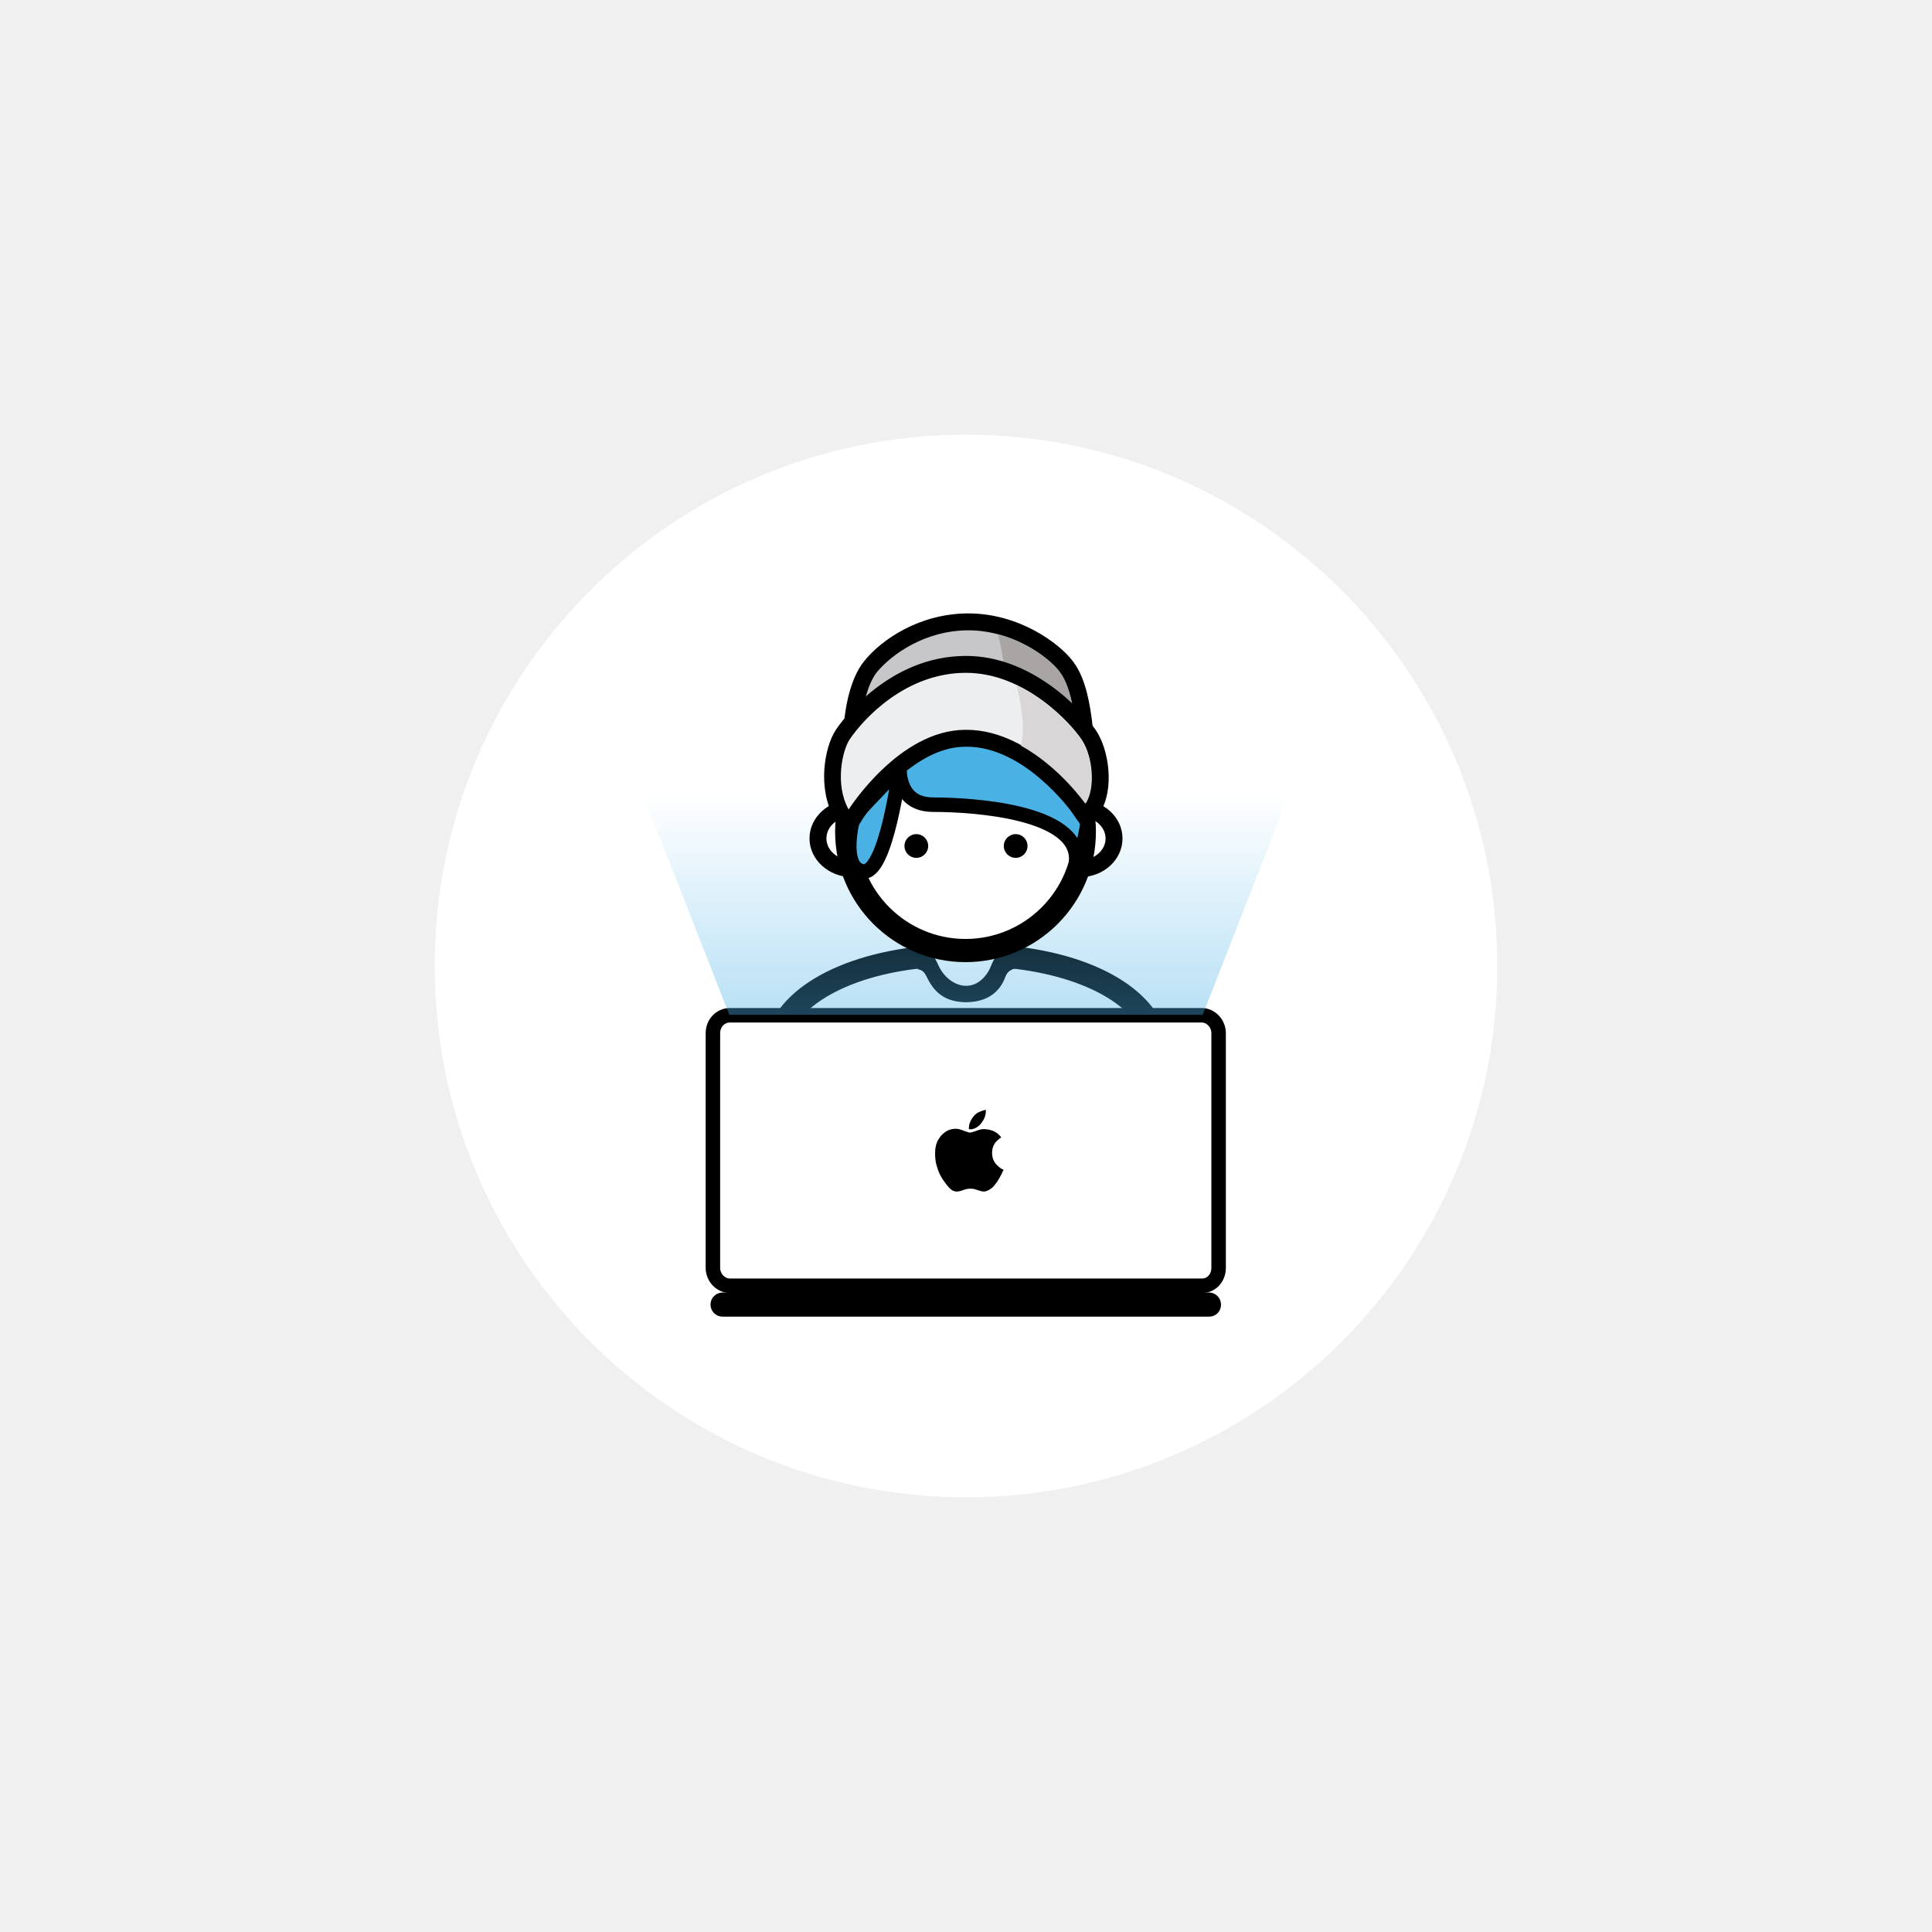
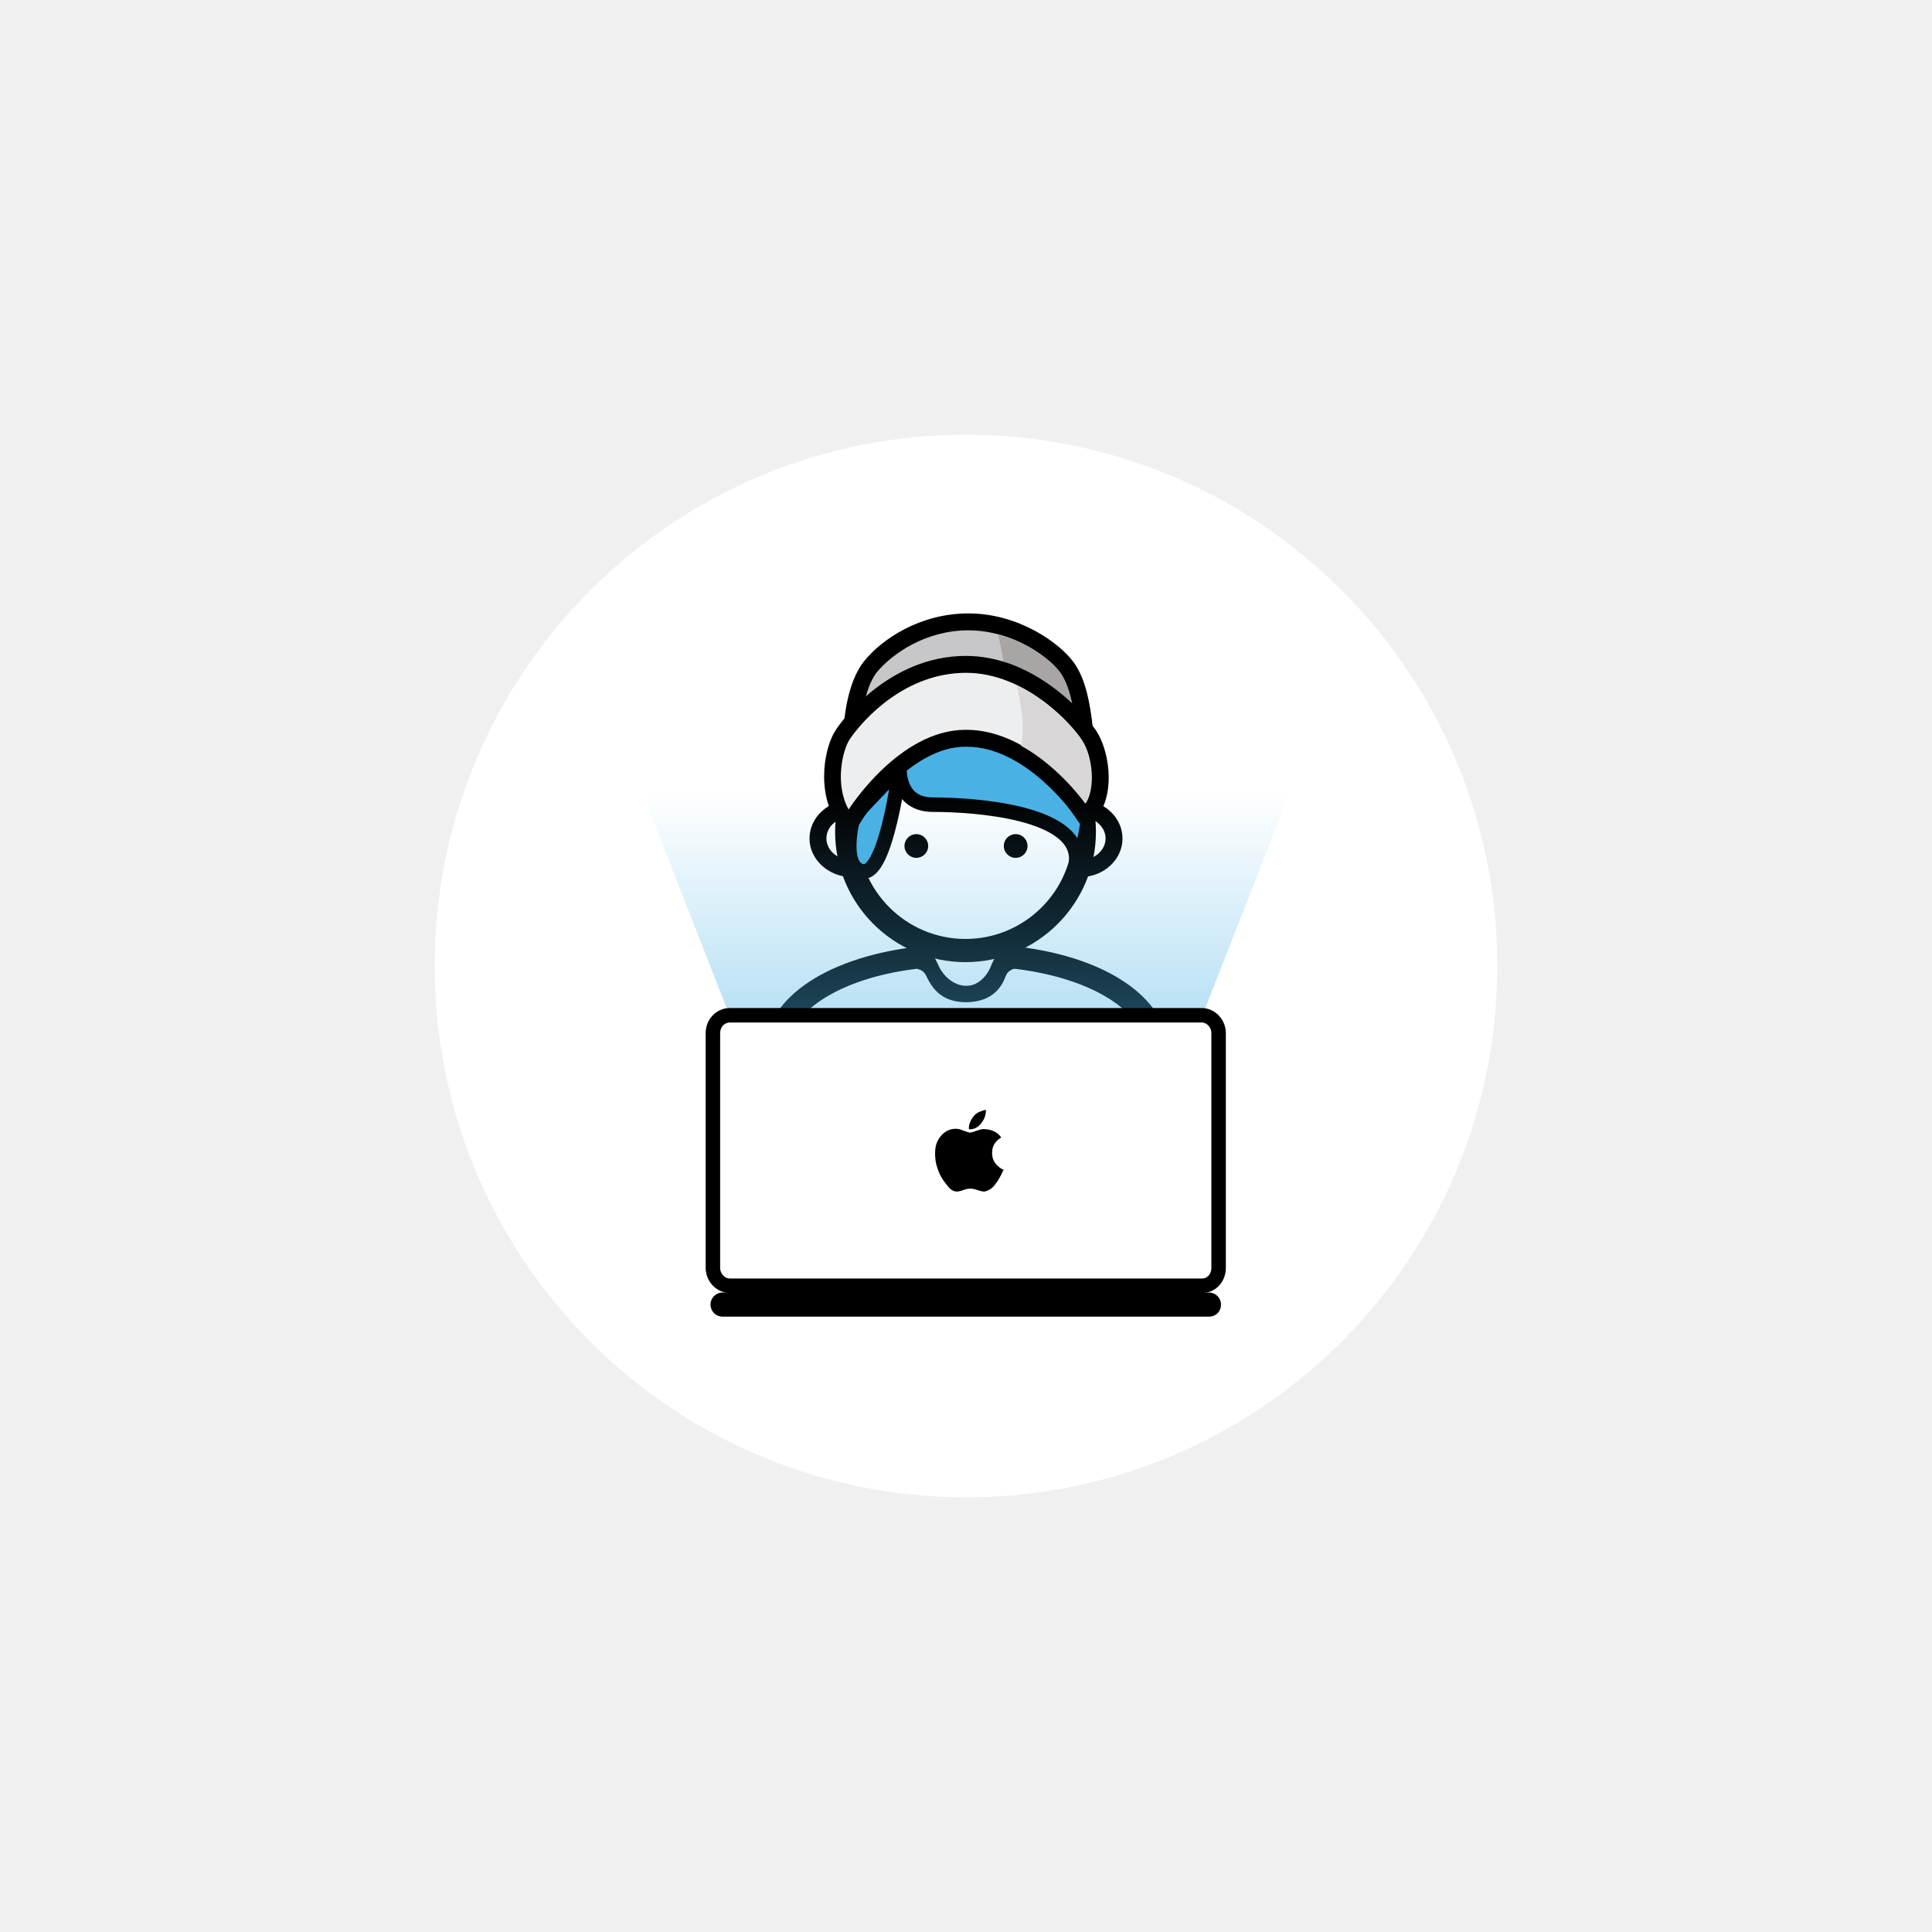
<svg xmlns="http://www.w3.org/2000/svg" width="400px" height="400px" viewBox="0 0 400 400" version="1.1">
  <defs>
    <linearGradient x1="50%" y1="25.756%" x2="50%" y2="121.011%" id="linearGradient-1">
      <stop stop-color="#4AB1E5" stop-opacity="0" offset="0%" />
      <stop stop-color="#4AB1E5" offset="100%" />
    </linearGradient>
  </defs>
  <g id="thumbnail" stroke="none" stroke-width="1" fill="none" fill-rule="evenodd">
    <circle id="Oval" fill="#FFFFFF" fill-rule="nonzero" cx="200" cy="200" r="110" />
    <g id="Group-2" transform="translate(126, 127)">
-       <g id="me_body" transform="translate(21, 57)" fill-rule="nonzero">
-         <g id="body">
-           <g id="Group" transform="translate(43, 0)">
+       <g id="me_body">
+         <g id="body" transform="translate(32, 0)">
+           <g id="Group" transform="translate(32, 57)" fill-rule="nonzero">
            <path d="M9.4,23.8 C5.2,23.8 1.8,20.4 1.8,16.2 L1.8,9.6 C1.8,5.4 5.2,2 9.4,2 L10.2,2 C14.4,2 17.8,5.4 17.8,9.6 L17.8,16.2 C17.8,20.4 14.4,23.8 10.2,23.8 L9.4,23.8 Z" id="Shape" fill="#FFFFFF" />
            <path d="M10.2,3.8 C13.4,3.8 16,6.4 16,9.6 L16,16.2 C16,19.4 13.4,22 10.2,22 L9.4,22 C6.2,22 3.6,19.4 3.6,16.2 L3.6,9.6 C3.6,6.4 6.2,3.8 9.4,3.8 L10.2,3.8 M10.2,0.3 L9.4,0.3 C4.3,0.3 0.1,4.5 0.1,9.6 L0.1,16.2 C0.1,21.3 4.3,25.5 9.4,25.5 L10.2,25.5 C15.3,25.5 19.5,21.3 19.5,16.2 L19.5,9.6 C19.6,4.5 15.4,0.3 10.2,0.3" id="Shape" fill="#000000" />
          </g>
-           <path d="M90.5,34.4 C90.5,52.7 73.8,52.7 53.1,52.7 C32.5,52.7 15.7,51.5 15.7,34.4 C15.7,25.9 26.5,18.7 42.6,16.7 C43.5,16.6 44.2,17 44.7,17.9 C45.9,20.4 47.7,23.5 53.1,23.5 C58.8,23.4 60.5,20 61.2,18.1 C61.6,17.1 62.4,16.6 63.3,16.7 C79.6,18.6 90.5,25.8 90.5,34.4" id="Shape" fill="#FFFFFF" />
-           <path d="M63.1,16.6 C63.2,16.6 63.3,16.6 63.3,16.6 C79.6,18.6 90.5,25.8 90.5,34.3 C90.5,52.6 73.8,52.6 53.1,52.6 C32.5,52.6 15.7,51.4 15.7,34.3 C15.7,25.8 26.5,18.6 42.6,16.6 C42.7,16.6 42.8,16.6 42.9,16.6 C43.6,16.6 44.3,17 44.7,17.8 C45.9,20.2 47.7,23.4 53,23.4 L53.1,23.4 C58.8,23.3 60.5,19.9 61.2,18 C61.6,17.1 62.3,16.6 63.1,16.6 M63.1,11.9 C60.3,11.9 59.1,13.6 58,16.4 C57.5,17.6 55.8,20.1 53.1,20.1 L53,20.1 C50.6,20.1 48.4,18.2 47.4,16.1 C46.3,13.7 45.4,12 42.9,12 C42.6,12 42.3,12 42.1,12.1 C23.3,14.5 11.1,23.2 11.1,34.4 C11.1,44.3 15.8,51 25.1,54.3 C32.8,57.1 43.2,57.3 53.1,57.3 C63.6,57.3 73.5,57.3 81,54.8 C90.4,51.6 95.1,44.8 95.1,34.4 C95.1,23.1 82.8,14.3 63.8,12 C63.6,12 63.4,11.9 63.1,11.9" id="Shape" fill="#000000" />
-           <path d="M105.3,78.5 C105.3,80.6 103.8,82.2 101.9,82.2 L4.1,82.2 C2.2,82.2 0.6,80.5 0.6,78.5 L0.6,29.9 C0.6,27.8 2.2,26.2 4.1,26.2 L101.8,26.2 C103.7,26.2 105.3,27.9 105.3,29.9 L105.3,78.5 Z" id="Shape" stroke="#000000" stroke-width="3" fill="#FFFFFF" />
-           <path d="M60.4,59 C60.1,59.6 59.8,60.1 59.5,60.6 C59,61.3 58.6,61.8 58.3,62 C57.8,62.4 57.3,62.6 56.8,62.7 C56.4,62.7 56,62.6 55.4,62.4 C54.9,62.2 54.4,62.1 53.9,62.1 C53.4,62.1 52.9,62.2 52.4,62.4 C51.9,62.6 51.4,62.7 51.1,62.7 C50.6,62.7 50.1,62.5 49.6,62 C49.3,61.7 48.9,61.2 48.4,60.5 C47.9,59.8 47.4,58.9 47.1,57.9 C46.7,56.8 46.6,55.8 46.6,54.8 C46.6,53.7 46.8,52.7 47.3,51.9 C47.7,51.2 48.2,50.7 48.8,50.3 C49.4,49.9 50.1,49.7 50.9,49.7 C51.3,49.7 51.8,49.8 52.5,50.1 C53.2,50.3 53.6,50.5 53.8,50.5 C53.9,50.5 54.4,50.4 55.2,50.1 C56,49.8 56.6,49.7 57.1,49.8 C58.5,49.9 59.6,50.5 60.3,51.5 C59,52.3 58.4,53.3 58.4,54.7 C58.4,55.8 58.8,56.7 59.6,57.4 C59.9,57.7 60.3,58 60.8,58.2 C60.6,58.5 60.5,58.7 60.4,59 Z M57.1,46.1 C57.1,46.9 56.8,47.7 56.2,48.5 C55.5,49.4 54.6,49.9 53.6,49.8 C53.6,49.7 53.6,49.6 53.6,49.5 C53.6,48.7 54,47.8 54.6,47.1 C54.9,46.7 55.3,46.4 55.8,46.2 C56.3,46 56.7,45.8 57.2,45.8 C57.1,45.9 57.1,46 57.1,46.1 Z" id="Shape" fill="#000000" />
-         </g>
-         <path d="M103.3,88.1 L2.6,88.1 C1.5,88.1 0.6,87.2 0.6,86.1 C0.6,85 1.5,84.1 2.6,84.1 L103.3,84.1 C104.4,84.1 105.3,85 105.3,86.1 C105.3,87.2 104.5,88.1 103.3,88.1 Z" id="Shape" stroke="#000000" fill="#000000" />
-       </g>
-       <g id="me_halo" transform="translate(0, 21)" fill="url(#linearGradient-1)" fill-rule="nonzero" opacity="0.5">
-         <g id="Group">
-           <polygon id="Shape" points="123 62.1 147.1 0.6 0.9 0.6 25 62.1" />
-         </g>
-       </g>
-       <g id="Group-3" transform="translate(41, 0)">
-         <g id="me_head">
-           <path d="M9.4,52.9 C5.5,52.9 2.3,50.1 2.3,46.6 C2.3,43.1 5.5,40.3 9.4,40.3 C13.3,40.3 16.5,43.1 16.5,46.6 C16.5,50.1 13.3,52.9 9.4,52.9" id="Shape" fill="#FFFFFF" fill-rule="nonzero" />
-           <path d="M9.4,42.1 C12.3,42.1 14.7,44.1 14.7,46.6 C14.7,49.1 12.3,51.1 9.4,51.1 C6.5,51.1 4.1,49.1 4.1,46.6 C4.1,44.1 6.4,42.1 9.4,42.1 M9.4,38.6 C4.5,38.6 0.6,42.2 0.6,46.6 C0.6,51 4.6,54.6 9.4,54.6 C14.3,54.6 18.2,51 18.2,46.6 C18.2,42.2 14.2,38.6 9.4,38.6" id="left_ear" fill="#000000" fill-rule="nonzero" />
-           <path d="M56.6,52.9 C52.7,52.9 49.5,50.1 49.5,46.6 C49.5,43.1 52.7,40.3 56.6,40.3 C60.5,40.3 63.7,43.1 63.7,46.6 C63.7,50.1 60.5,52.9 56.6,52.9" id="Shape" fill="#FFFFFF" fill-rule="nonzero" />
-           <path d="M56.6,42.1 C59.5,42.1 61.9,44.1 61.9,46.6 C61.9,49.1 59.5,51.1 56.6,51.1 C53.7,51.1 51.3,49.1 51.3,46.6 C51.3,44.1 53.7,42.1 56.6,42.1 M56.6,38.6 C51.7,38.6 47.8,42.2 47.8,46.6 C47.8,51 51.8,54.6 56.6,54.6 C61.5,54.6 65.4,51 65.4,46.6 C65.4,42.2 61.5,38.6 56.6,38.6" id="right_ear" fill="#000000" fill-rule="nonzero" />
-           <path d="M32.9,69.8 C19.3,69.8 8.2,58.7 8.2,45.1 C8.2,31.5 19.3,20.4 32.9,20.4 C46.5,20.4 57.6,31.5 57.6,45.1 C57.5,58.8 46.5,69.8 32.9,69.8" id="jaw_1_" fill="#FFFFFF" fill-rule="nonzero" />
-           <path d="M32.9,22.8 C45.2,22.8 55.2,32.8 55.2,45.1 C55.2,57.4 45.2,67.4 32.9,67.4 C20.6,67.4 10.6,57.4 10.6,45.1 C10.5,32.8 20.5,22.8 32.9,22.8 M32.9,18.2 C18,18.2 5.9,30.3 5.9,45.2 C5.9,60.1 18,72.2 32.9,72.2 C47.8,72.2 59.9,60.1 59.9,45.2 C59.9,30.3 47.8,18.2 32.9,18.2" id="jaw" fill="#000000" fill-rule="nonzero" />
-           <g id="hair" transform="translate(8, 23)">
-             <path d="M11.3,8.9 C11.3,8.9 8.5,31.3 3.6,30.4 C-1.2,29.6 1.7,19 1.7,19 L11.3,8.9 Z" id="Shape" fill="#4AB1E5" fill-rule="nonzero" />
-             <path d="M11.3,8.9 C11.3,8.9 8.5,31.3 3.6,30.4 C-1.2,29.6 1.7,19 1.7,19 L11.3,8.9 Z" id="Shape" stroke="#000000" stroke-width="3" stroke-linecap="round" />
-             <path d="M11.3,7.5 C11.3,7.5 9.9,16.6 18.2,16.6 C26.5,16.6 48.7,18 47.8,28.4 C49.3,28.2 50.8,16.1 50.8,16.1 C50.8,16.1 27.5,-12.6 12.9,6.7" id="Shape" fill="#4AB1E5" fill-rule="nonzero" />
-             <path d="M11.3,7.5 C11.3,7.5 9.9,16.6 18.2,16.6 C26.5,16.6 48.7,18 47.8,28.4 C49.3,28.2 50.8,16.1 50.8,16.1 C50.8,16.1 27.5,-12.6 12.9,6.7" id="Shape" stroke="#000000" stroke-width="3" stroke-linecap="round" />
-           </g>
-           <g id="beanie" transform="translate(3, 0)" fill-rule="nonzero">
-             <path d="M51.9,27.8 C51.4,27.8 50.8,27.7 50.3,27.4 C50.2,27.4 38.2,22.5 30.5,22.5 C22.8,22.5 10.7,27.4 10.6,27.4 C10.2,27.6 9.7,27.7 9.3,27.7 C8.4,27.7 7.6,27.3 7.1,26.6 C6.5,25.8 6.2,24.6 6.5,23.5 C6.6,22.3 7.2,14.8 10.3,10.9 C13.8,6.6 21.1,1.7 30.5,1.7 C39.8,1.7 47.9,7.1 50.8,11 C53.3,14.4 54,19.9 54.4,22.5 C54.5,23 54.5,23.3 54.6,23.5 C54.8,24.5 54.9,25.8 54.1,26.8 C53.5,27.5 52.8,27.8 51.9,27.8" id="Shape" fill="#C7C6C8" />
-             <path d="M30.5,3.5 C39.4,3.5 46.9,8.8 49.4,12.1 C52.1,15.7 52.5,22.6 52.8,23.9 C53,24.9 52.9,26.1 52,26.1 C51.8,26.1 51.5,26 51.1,25.9 C51.1,25.9 38.7,20.9 30.6,20.9 C22.5,20.9 10.1,25.9 10.1,25.9 C9.7,26 9.5,26 9.3,26 C8.3,26 7.9,24.8 8.2,23.8 C8.2,23.8 8.6,15.8 11.6,12.1 C14.7,8.4 21.6,3.5 30.5,3.5 M30.5,0 C20.5,0 12.6,5.3 8.9,9.9 C5.5,14.1 4.8,21.6 4.7,23.3 C4.4,24.9 4.8,26.5 5.7,27.7 C6.6,28.8 7.9,29.5 9.3,29.5 C9.9,29.5 10.6,29.4 11.2,29.1 C11.3,29 23.1,24.3 30.4,24.3 C37.5,24.3 48.7,28.7 49.6,29.1 C50.4,29.4 51.1,29.6 51.9,29.6 C53.2,29.6 54.5,29 55.3,28 C56.3,26.8 56.6,25.1 56.2,23.2 C56.2,23 56.1,22.7 56.1,22.3 C55.7,19.5 55,13.7 52.2,10 C49.3,6.1 40.9,0 30.5,0" id="Shape" fill="#000000" />
-             <path d="M52.8,23.9 C52.5,22.5 52.1,15.7 49.4,12.1 C47.5,9.6 42.7,5.9 36.6,4.3 C38.2,10.2 38.3,16 38.4,21.9 C44.9,23.4 51.1,25.9 51.1,25.9 C52.9,26.7 53,25.2 52.8,23.9" id="Shape" fill="#A9A5A4" />
-             <path d="M4.2,41.5 C0.8,35.4 2.7,27.8 4.4,25.2 C5.4,23.7 14.6,10.6 30,10.6 C42.9,10.6 52.9,21.5 55.4,25.3 C58.1,29.4 58.5,36.7 56.3,40.3 L54.9,42.5 L53.4,40.4 C53.2,40.2 43,25.9 30.1,25.9 L29.8,25.9 C17.2,25.9 7.2,41.4 7.1,41.6 L5.5,44.1 L4.2,41.5 Z" id="Shape" fill="#EDEEEF" />
-             <path d="M30,12.3 C42.2,12.3 51.7,22.7 54,26.2 C56.3,29.7 56.8,36.2 54.8,39.3 C54.8,39.3 44.1,24.1 30.1,24.1 C30.1,24.1 30,24.1 30,24.1 C30,24.1 29.9,24.1 29.9,24.1 C16.1,24.1 5.7,40.6 5.7,40.6 C2.8,35.4 4.4,28.4 5.9,26.1 C8.8,21.8 17.5,12.3 30,12.3 M30,8.8 C13.8,8.8 4,22.6 3,24.2 C0.7,27.7 -0.8,36.2 2.7,42.3 L5.6,47.4 L8.7,42.4 C8.8,42.3 18.3,27.6 29.9,27.6 L30,27.6 L30.2,27.6 C42.2,27.6 51.9,41.1 52,41.3 L55,45.6 L57.8,41.1 C60.7,36.5 59.7,28.4 56.9,24.2 C54,20 43.7,8.8 30,8.8" id="Shape" fill="#000000" />
-             <path d="M53.9,26.2 C52.3,23.8 47.4,18.2 40.5,14.9 C41.4,19 42.3,23.3 41.4,27.4 C49.4,31.8 54.7,39.4 54.7,39.4 C56.7,36.2 56.2,29.7 53.9,26.2" id="Shape" fill="#D8D6D6" />
+           <path d="M79.5,91.4 C79.5,109.7 62.8,109.7 42.1,109.7 C21.5,109.7 4.7,108.5 4.7,91.4 C4.7,82.9 15.5,75.7 31.6,73.7 C32.5,73.6 33.2,74 33.7,74.9 C34.9,77.4 36.7,80.5 42.1,80.5 C47.8,80.4 49.5,77 50.2,75.1 C50.6,74.1 51.4,73.6 52.3,73.7 C68.6,75.6 79.5,82.8 79.5,91.4" id="Shape" fill="#FFFFFF" fill-rule="nonzero" />
+           <path d="M52.1,73.6 C52.2,73.6 52.3,73.6 52.3,73.6 C68.6,75.6 79.5,82.8 79.5,91.3 C79.5,109.6 62.8,109.6 42.1,109.6 C21.5,109.6 4.7,108.4 4.7,91.3 C4.7,82.8 15.5,75.6 31.6,73.6 C31.7,73.6 31.8,73.6 31.9,73.6 C32.6,73.6 33.3,74 33.7,74.8 C34.9,77.2 36.7,80.4 42,80.4 L42.1,80.4 C47.8,80.3 49.5,76.9 50.2,75 C50.6,74.1 51.3,73.6 52.1,73.6 M52.1,68.9 C49.3,68.9 48.1,70.6 47,73.4 C46.5,74.6 44.8,77.1 42.1,77.1 L42,77.1 C39.6,77.1 37.4,75.2 36.4,73.1 C35.3,70.7 34.4,69 31.9,69 C31.6,69 31.3,69 31.1,69.1 C12.3,71.5 0.1,80.2 0.1,91.4 C0.1,101.3 4.8,108 14.1,111.3 C21.8,114.1 32.2,114.3 42.1,114.3 C52.6,114.3 62.5,114.3 70,111.8 C79.4,108.6 84.1,101.8 84.1,91.4 C84.1,80.1 71.8,71.3 52.8,69 C52.6,69 52.4,68.9 52.1,68.9" id="Shape" fill="#000000" fill-rule="nonzero" />
+           <g id="Group-3" transform="translate(9, 0)">
+             <g id="me_head">
+               <path d="M9.4,52.9 C5.5,52.9 2.3,50.1 2.3,46.6 C2.3,43.1 5.5,40.3 9.4,40.3 C13.3,40.3 16.5,43.1 16.5,46.6 C16.5,50.1 13.3,52.9 9.4,52.9" id="Shape" fill="#FFFFFF" fill-rule="nonzero" />
+               <path d="M9.4,42.1 C12.3,42.1 14.7,44.1 14.7,46.6 C14.7,49.1 12.3,51.1 9.4,51.1 C6.5,51.1 4.1,49.1 4.1,46.6 C4.1,44.1 6.4,42.1 9.4,42.1 M9.4,38.6 C4.5,38.6 0.6,42.2 0.6,46.6 C0.6,51 4.6,54.6 9.4,54.6 C14.3,54.6 18.2,51 18.2,46.6 C18.2,42.2 14.2,38.6 9.4,38.6" id="left_ear" fill="#000000" fill-rule="nonzero" />
+               <path d="M56.6,52.9 C52.7,52.9 49.5,50.1 49.5,46.6 C49.5,43.1 52.7,40.3 56.6,40.3 C60.5,40.3 63.7,43.1 63.7,46.6 C63.7,50.1 60.5,52.9 56.6,52.9" id="Shape" fill="#FFFFFF" fill-rule="nonzero" />
+               <path d="M56.6,42.1 C59.5,42.1 61.9,44.1 61.9,46.6 C61.9,49.1 59.5,51.1 56.6,51.1 C53.7,51.1 51.3,49.1 51.3,46.6 C51.3,44.1 53.7,42.1 56.6,42.1 M56.6,38.6 C51.7,38.6 47.8,42.2 47.8,46.6 C47.8,51 51.8,54.6 56.6,54.6 C61.5,54.6 65.4,51 65.4,46.6 C65.4,42.2 61.5,38.6 56.6,38.6" id="right_ear" fill="#000000" fill-rule="nonzero" />
+               <path d="M32.9,69.8 C19.3,69.8 8.2,58.7 8.2,45.1 C8.2,31.5 19.3,20.4 32.9,20.4 C46.5,20.4 57.6,31.5 57.6,45.1 C57.5,58.8 46.5,69.8 32.9,69.8" id="jaw_1_" fill="#FFFFFF" fill-rule="nonzero" />
+               <path d="M32.9,22.8 C45.2,22.8 55.2,32.8 55.2,45.1 C55.2,57.4 45.2,67.4 32.9,67.4 C20.6,67.4 10.6,57.4 10.6,45.1 C10.5,32.8 20.5,22.8 32.9,22.8 M32.9,18.2 C18,18.2 5.9,30.3 5.9,45.2 C5.9,60.1 18,72.2 32.9,72.2 C47.8,72.2 59.9,60.1 59.9,45.2 C59.9,30.3 47.8,18.2 32.9,18.2" id="jaw" fill="#000000" fill-rule="nonzero" />
+               <g id="hair" transform="translate(8, 23)">
+                 <path d="M11.3,8.9 C11.3,8.9 8.5,31.3 3.6,30.4 C-1.2,29.6 1.7,19 1.7,19 L11.3,8.9 Z" id="Shape" fill="#4AB1E5" fill-rule="nonzero" />
+                 <path d="M11.3,8.9 C11.3,8.9 8.5,31.3 3.6,30.4 C-1.2,29.6 1.7,19 1.7,19 L11.3,8.9 Z" id="Shape" stroke="#000000" stroke-width="3" stroke-linecap="round" />
+                 <path d="M11.3,7.5 C11.3,7.5 9.9,16.6 18.2,16.6 C26.5,16.6 48.7,18 47.8,28.4 C49.3,28.2 50.8,16.1 50.8,16.1 C50.8,16.1 27.5,-12.6 12.9,6.7" id="Shape" fill="#4AB1E5" fill-rule="nonzero" />
+                 <path d="M11.3,7.5 C11.3,7.5 9.9,16.6 18.2,16.6 C26.5,16.6 48.7,18 47.8,28.4 C49.3,28.2 50.8,16.1 50.8,16.1 C50.8,16.1 27.5,-12.6 12.9,6.7" id="Shape" stroke="#000000" stroke-width="3" stroke-linecap="round" />
+               </g>
+               <g id="beanie" transform="translate(3, 0)" fill-rule="nonzero">
+                 <path d="M51.9,27.8 C51.4,27.8 50.8,27.7 50.3,27.4 C50.2,27.4 38.2,22.5 30.5,22.5 C22.8,22.5 10.7,27.4 10.6,27.4 C10.2,27.6 9.7,27.7 9.3,27.7 C8.4,27.7 7.6,27.3 7.1,26.6 C6.5,25.8 6.2,24.6 6.5,23.5 C6.6,22.3 7.2,14.8 10.3,10.9 C13.8,6.6 21.1,1.7 30.5,1.7 C39.8,1.7 47.9,7.1 50.8,11 C53.3,14.4 54,19.9 54.4,22.5 C54.5,23 54.5,23.3 54.6,23.5 C54.8,24.5 54.9,25.8 54.1,26.8 C53.5,27.5 52.8,27.8 51.9,27.8" id="Shape" fill="#C7C6C8" />
+                 <path d="M30.5,3.5 C39.4,3.5 46.9,8.8 49.4,12.1 C52.1,15.7 52.5,22.6 52.8,23.9 C53,24.9 52.9,26.1 52,26.1 C51.8,26.1 51.5,26 51.1,25.9 C51.1,25.9 38.7,20.9 30.6,20.9 C22.5,20.9 10.1,25.9 10.1,25.9 C9.7,26 9.5,26 9.3,26 C8.3,26 7.9,24.8 8.2,23.8 C8.2,23.8 8.6,15.8 11.6,12.1 C14.7,8.4 21.6,3.5 30.5,3.5 M30.5,0 C20.5,0 12.6,5.3 8.9,9.9 C5.5,14.1 4.8,21.6 4.7,23.3 C4.4,24.9 4.8,26.5 5.7,27.7 C6.6,28.8 7.9,29.5 9.3,29.5 C9.9,29.5 10.6,29.4 11.2,29.1 C11.3,29 23.1,24.3 30.4,24.3 C37.5,24.3 48.7,28.7 49.6,29.1 C50.4,29.4 51.1,29.6 51.9,29.6 C53.2,29.6 54.5,29 55.3,28 C56.3,26.8 56.6,25.1 56.2,23.2 C56.2,23 56.1,22.7 56.1,22.3 C55.7,19.5 55,13.7 52.2,10 C49.3,6.1 40.9,0 30.5,0" id="Shape" fill="#000000" />
+                 <path d="M52.8,23.9 C52.5,22.5 52.1,15.7 49.4,12.1 C47.5,9.6 42.7,5.9 36.6,4.3 C38.2,10.2 38.3,16 38.4,21.9 C44.9,23.4 51.1,25.9 51.1,25.9 C52.9,26.7 53,25.2 52.8,23.9" id="Shape" fill="#A9A5A4" />
+                 <path d="M4.2,41.5 C0.8,35.4 2.7,27.8 4.4,25.2 C5.4,23.7 14.6,10.6 30,10.6 C42.9,10.6 52.9,21.5 55.4,25.3 C58.1,29.4 58.5,36.7 56.3,40.3 L54.9,42.5 L53.4,40.4 C53.2,40.2 43,25.9 30.1,25.9 L29.8,25.9 C17.2,25.9 7.2,41.4 7.1,41.6 L5.5,44.1 L4.2,41.5 Z" id="Shape" fill="#EDEEEF" />
+                 <path d="M30,12.3 C42.2,12.3 51.7,22.7 54,26.2 C56.3,29.7 56.8,36.2 54.8,39.3 C54.8,39.3 44.1,24.1 30.1,24.1 C30.1,24.1 30,24.1 30,24.1 C30,24.1 29.9,24.1 29.9,24.1 C16.1,24.1 5.7,40.6 5.7,40.6 C2.8,35.4 4.4,28.4 5.9,26.1 C8.8,21.8 17.5,12.3 30,12.3 M30,8.8 C13.8,8.8 4,22.6 3,24.2 C0.7,27.7 -0.8,36.2 2.7,42.3 L5.6,47.4 L8.7,42.4 C8.8,42.3 18.3,27.6 29.9,27.6 L30,27.6 L30.2,27.6 C42.2,27.6 51.9,41.1 52,41.3 L55,45.6 L57.8,41.1 C60.7,36.5 59.7,28.4 56.9,24.2 C54,20 43.7,8.8 30,8.8" id="Shape" fill="#000000" />
+                 <path d="M53.9,26.2 C52.3,23.8 47.4,18.2 40.5,14.9 C41.4,19 42.3,23.3 41.4,27.4 C49.4,31.8 54.7,39.4 54.7,39.4 C56.7,36.2 56.2,29.7 53.9,26.2" id="Shape" fill="#D8D6D6" />
+               </g>
+             </g>
+             <g id="me_eyes" transform="translate(20, 45)" fill="#000000" fill-rule="nonzero">
+               <path d="M5.173,3.153 C5.173,4.509 4.074,5.608 2.719,5.608 C1.361,5.608 0.262,4.509 0.262,3.153 C0.262,1.798 1.361,0.698 2.719,0.698 C4.074,0.698 5.173,1.797 5.173,3.153" id="Shape" />
+               <path d="M25.738,3.153 C25.738,4.509 24.638,5.608 23.283,5.608 C21.926,5.608 20.827,4.509 20.827,3.153 C20.827,1.798 21.926,0.698 23.283,0.698 C24.639,0.698 25.738,1.797 25.738,3.153" id="Shape" />
+             </g>
          </g>
        </g>
-         <g id="me_eyes" transform="translate(20, 45)" fill="#000000" fill-rule="nonzero">
-           <path d="M5.173,3.153 C5.173,4.509 4.074,5.608 2.719,5.608 C1.361,5.608 0.262,4.509 0.262,3.153 C0.262,1.798 1.361,0.698 2.719,0.698 C4.074,0.698 5.173,1.797 5.173,3.153" id="Shape" />
-           <path d="M25.738,3.153 C25.738,4.509 24.638,5.608 23.283,5.608 C21.926,5.608 20.827,4.509 20.827,3.153 C20.827,1.798 21.926,0.698 23.283,0.698 C24.639,0.698 25.738,1.797 25.738,3.153" id="Shape" />
+         <g id="me_halo" transform="translate(0, 21)" fill="url(#linearGradient-1)" fill-rule="nonzero" opacity="0.5">
+           <g id="Group">
+             <polygon id="Shape" points="123 62.1 147.1 0.6 0.9 0.6 25 62.1" />
+           </g>
        </g>
      </g>
    </g>
+     <g id="Group-4" transform="translate(147, 210)" fill-rule="nonzero">
+       <path d="M105.3,52.5 C105.3,54.6 103.8,56.2 101.9,56.2 L4.1,56.2 C2.2,56.2 0.6,54.5 0.6,52.5 L0.6,3.9 C0.6,1.8 2.2,0.2 4.1,0.2 L101.8,0.2 C103.7,0.2 105.3,1.9 105.3,3.9 L105.3,52.5 Z" id="Shape" stroke="#000000" stroke-width="3" fill="#FFFFFF" />
+       <path d="M60.4,33 C60.1,33.6 59.8,34.1 59.5,34.6 C59,35.3 58.6,35.8 58.3,36 C57.8,36.4 57.3,36.6 56.8,36.7 C56.4,36.7 56,36.6 55.4,36.4 C54.9,36.2 54.4,36.1 53.9,36.1 C53.4,36.1 52.9,36.2 52.4,36.4 C51.9,36.6 51.4,36.7 51.1,36.7 C50.6,36.7 50.1,36.5 49.6,36 C49.3,35.7 48.9,35.2 48.4,34.5 C47.9,33.8 47.4,32.9 47.1,31.9 C46.7,30.8 46.6,29.8 46.6,28.8 C46.6,27.7 46.8,26.7 47.3,25.9 C47.7,25.2 48.2,24.7 48.8,24.3 C49.4,23.9 50.1,23.7 50.9,23.7 C51.3,23.7 51.8,23.8 52.5,24.1 C53.2,24.3 53.6,24.5 53.8,24.5 C53.9,24.5 54.4,24.4 55.2,24.1 C56,23.8 56.6,23.7 57.1,23.8 C58.5,23.9 59.6,24.5 60.3,25.5 C59,26.3 58.4,27.3 58.4,28.7 C58.4,29.8 58.8,30.7 59.6,31.4 C59.9,31.7 60.3,32 60.8,32.2 C60.6,32.5 60.5,32.7 60.4,33 Z M57.1,20.1 C57.1,20.9 56.8,21.7 56.2,22.5 C55.5,23.4 54.6,23.9 53.6,23.8 C53.6,23.7 53.6,23.6 53.6,23.5 C53.6,22.7 54,21.8 54.6,21.1 C54.9,20.7 55.3,20.4 55.8,20.2 C56.3,20 56.7,19.8 57.2,19.8 C57.1,19.9 57.1,20 57.1,20.1 Z" id="Shape" fill="#000000" />
+       <path d="M103.3,62.1 L2.6,62.1 C1.5,62.1 0.6,61.2 0.6,60.1 C0.6,59 1.5,58.1 2.6,58.1 L103.3,58.1 C104.4,58.1 105.3,59 105.3,60.1 C105.3,61.2 104.5,62.1 103.3,62.1 Z" id="Shape" stroke="#000000" fill="#000000" />
+     </g>
  </g>
</svg>
